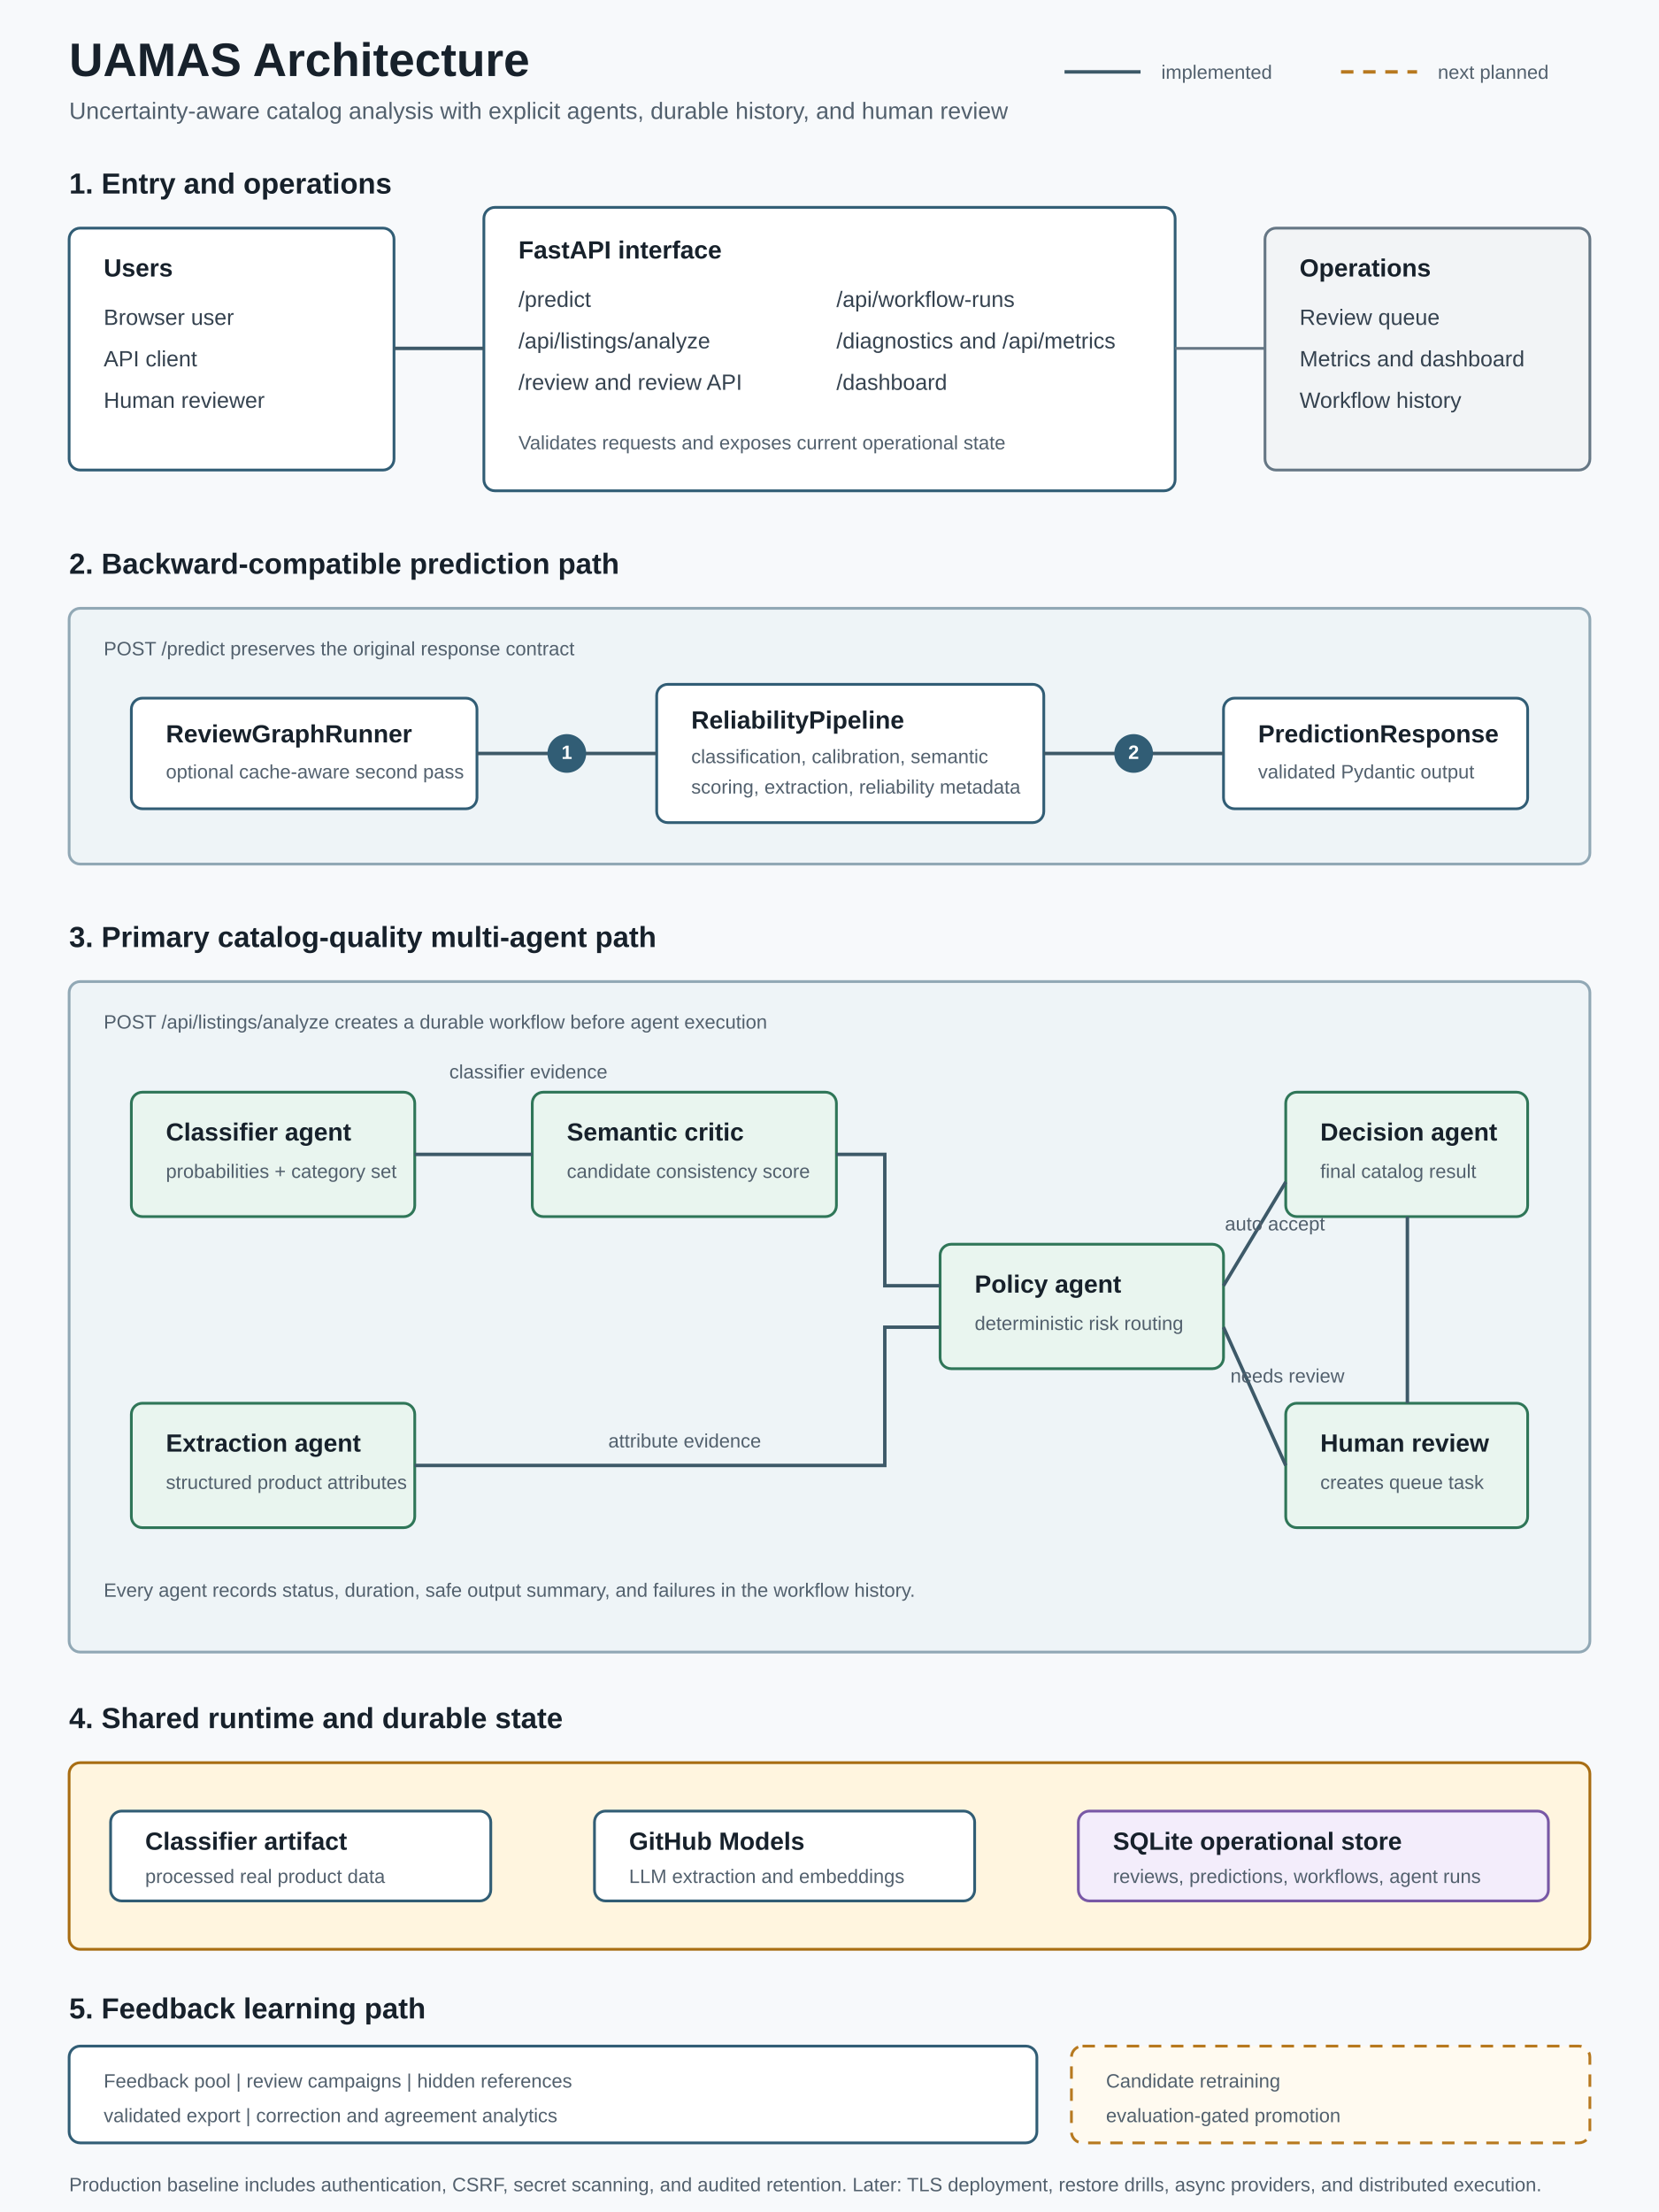
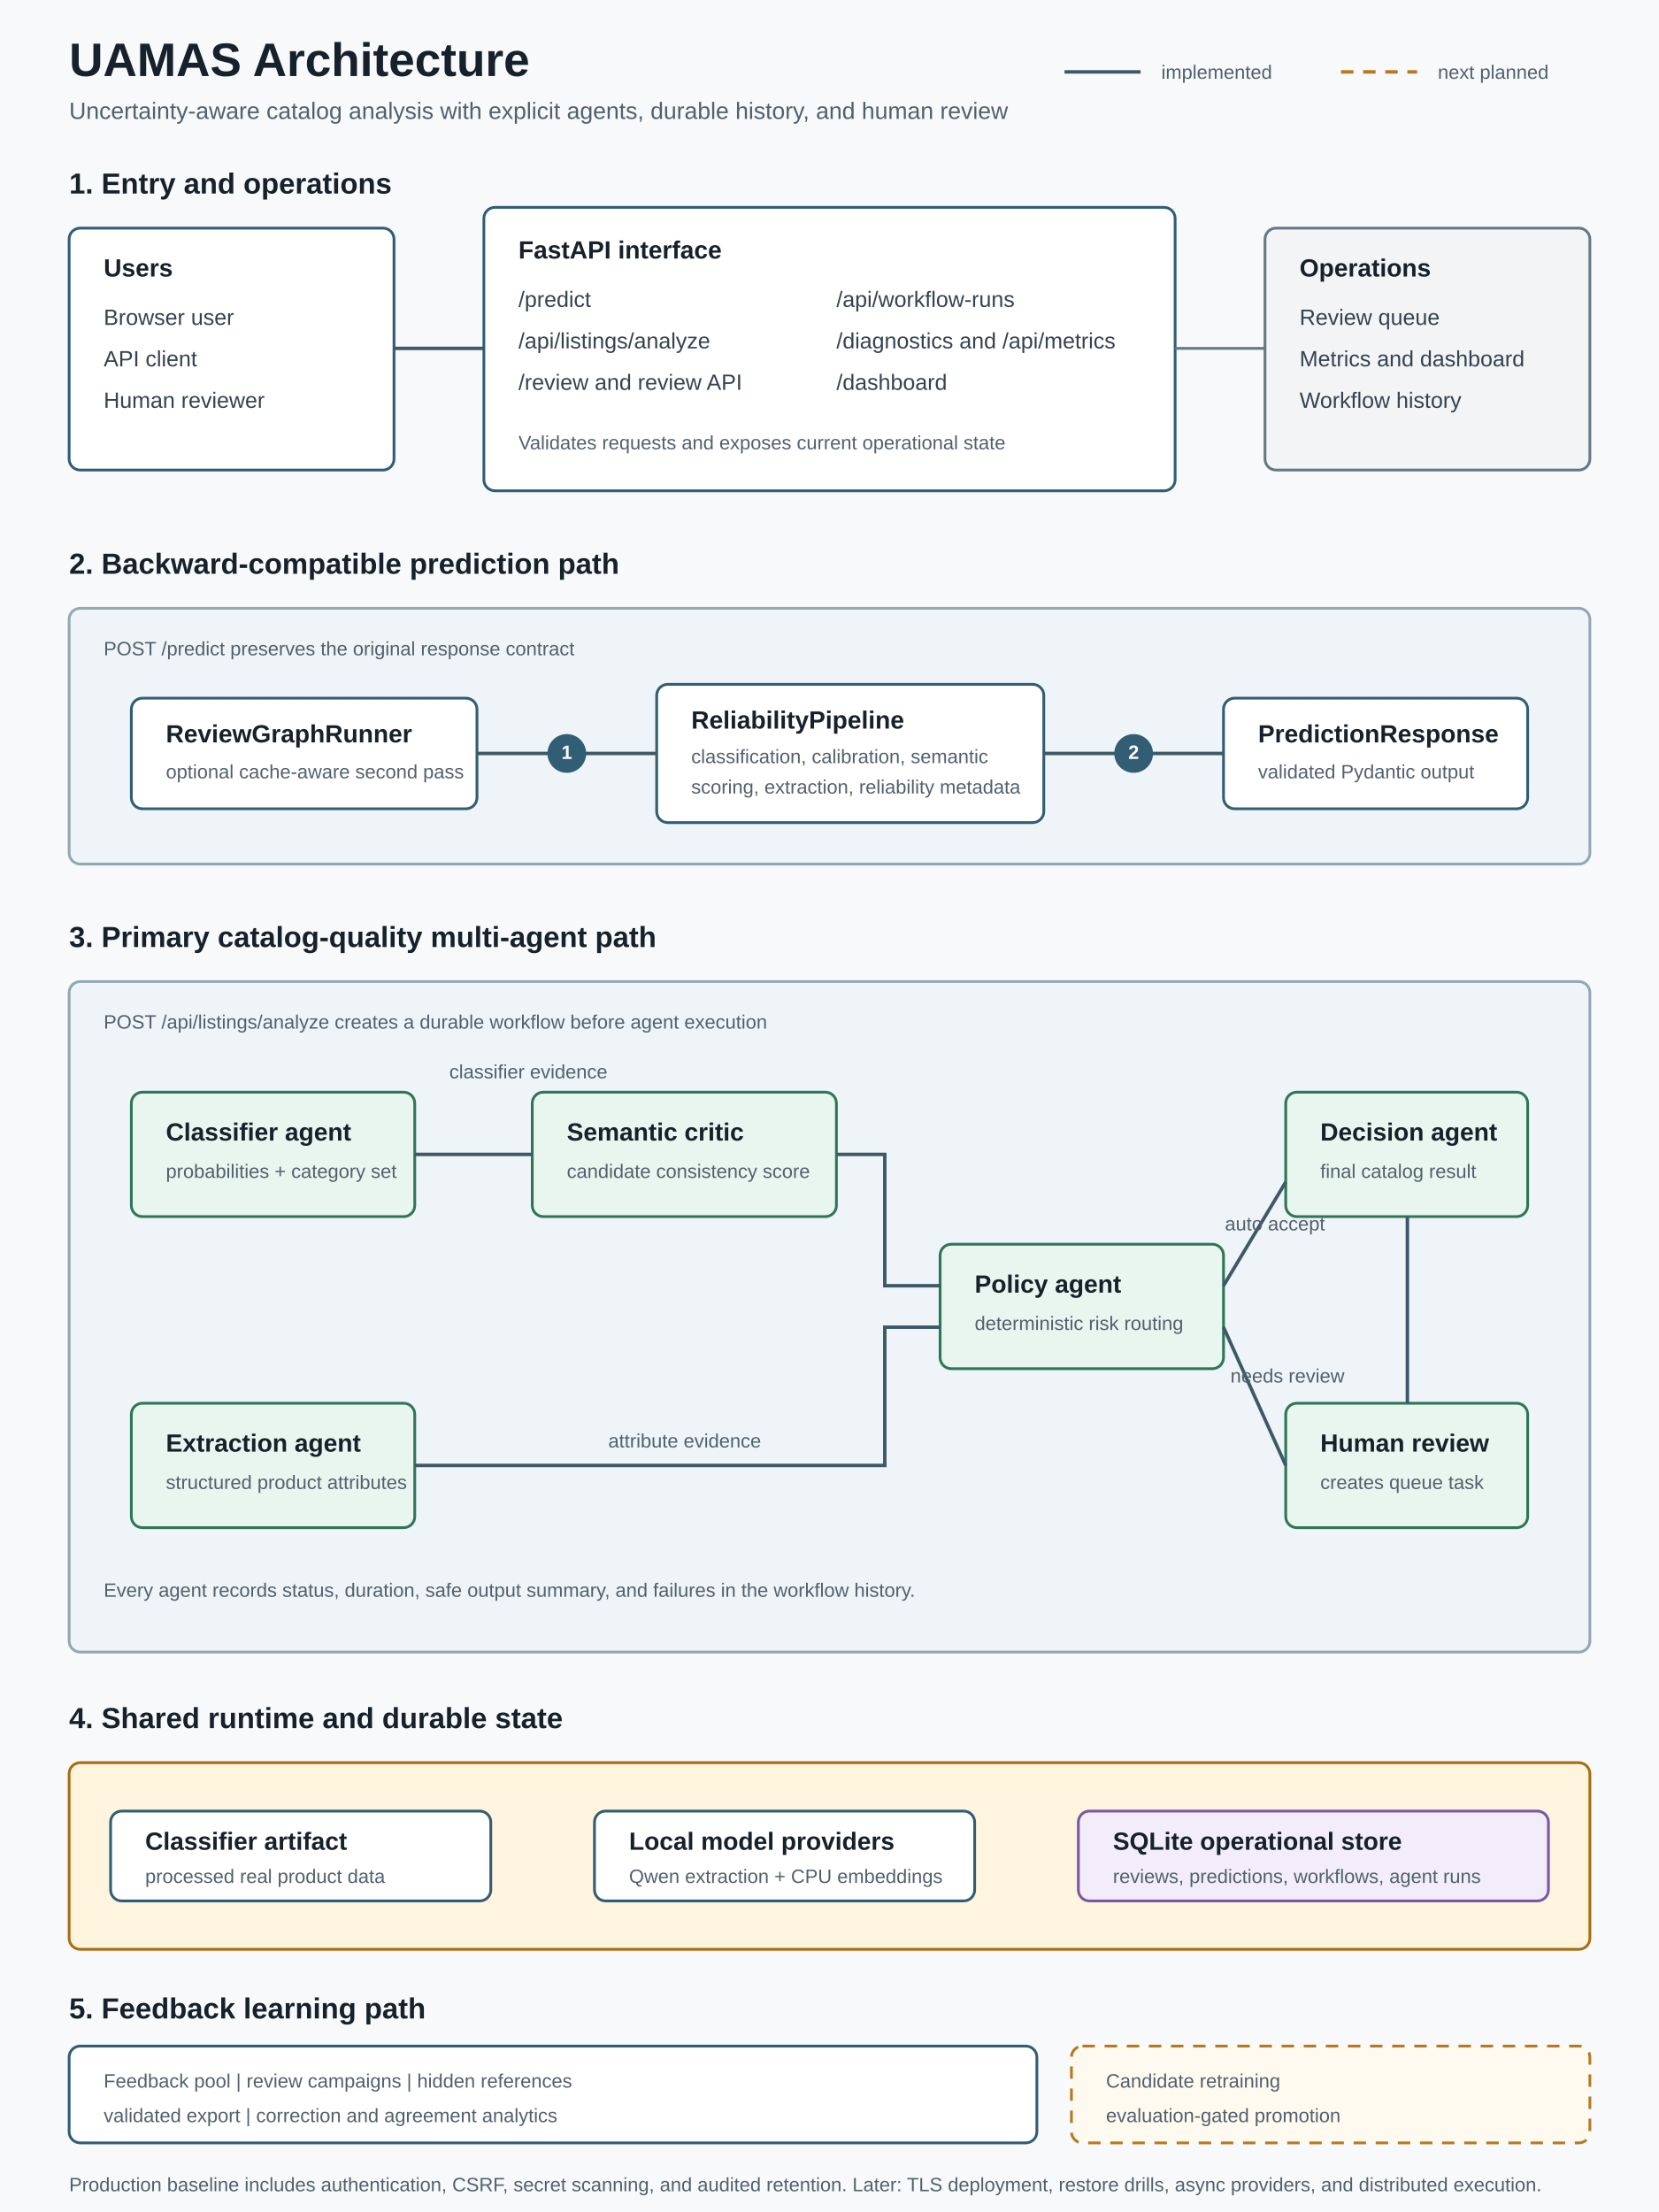
<svg xmlns="http://www.w3.org/2000/svg" width="1200" height="1600" viewBox="0 0 1200 1600" role="img" aria-labelledby="svg-title svg-description">
  <defs>
    <style>
      .canvas { fill: #f7f9fb; }
      .diagram-title { font-family: Arial, sans-serif; font-size: 34px; font-weight: 700; fill: #17212b; }
      .subtitle { font-family: Arial, sans-serif; font-size: 17px; fill: #52606d; }
      .section { font-family: Arial, sans-serif; font-size: 21px; font-weight: 700; fill: #17212b; }
      .heading { font-family: Arial, sans-serif; font-size: 18px; font-weight: 700; fill: #17212b; }
      .body { font-family: Arial, sans-serif; font-size: 16px; fill: #35424f; }
      .note { font-family: Arial, sans-serif; font-size: 14px; fill: #52606d; }
      .implemented { fill: #ffffff; stroke: #315d75; stroke-width: 2; }
      .lane { fill: #eef4f7; stroke: #91a8b5; stroke-width: 2; }
      .agent { fill: #e9f5ef; stroke: #2f7658; stroke-width: 2; }
      .service { fill: #fff5df; stroke: #a86d12; stroke-width: 2; }
      .store { fill: #f3edfb; stroke: #7858a6; stroke-width: 2; }
      .operations { fill: #f2f4f6; stroke: #667785; stroke-width: 2; }
      .planned { fill: #fffaf0; stroke: #b7791f; stroke-width: 2; stroke-dasharray: 9 7; }
      .connection { fill: none; stroke: #3d5968; stroke-width: 2.5; }
      .soft { fill: none; stroke: #667785; stroke-width: 2; }
      .planned-line { fill: none; stroke: #b7791f; stroke-width: 2.5; stroke-dasharray: 9 7; }
      .step { fill: #315d75; }
      .step-text { font-family: Arial, sans-serif; font-size: 14px; font-weight: 700; fill: #ffffff; text-anchor: middle; dominant-baseline: middle; }
    </style>
  </defs>
  <rect class="canvas" x="0" y="0" width="1200" height="1600" />
  <text class="diagram-title" x="50" y="55">UAMAS Architecture</text>
  <text class="subtitle" x="50" y="86">Uncertainty-aware catalog analysis with explicit agents, durable history, and human review</text>
  <line class="connection" x1="770" y1="52" x2="825" y2="52" />
  <text class="note" x="840" y="57">implemented</text>
  <line class="planned-line" x1="970" y1="52" x2="1025" y2="52" />
  <text class="note" x="1040" y="57">next planned</text>
  <text class="section" x="50" y="140">1. Entry and operations</text>
  <rect class="implemented" x="50" y="165" width="235" height="175" rx="8" />
  <text class="heading" x="75" y="200">Users</text>
  <text class="body" x="75" y="235">Browser user</text>
  <text class="body" x="75" y="265">API client</text>
  <text class="body" x="75" y="295">Human reviewer</text>
  <rect class="implemented" x="350" y="150" width="500" height="205" rx="8" />
  <text class="heading" x="375" y="187">FastAPI interface</text>
  <text class="body" x="375" y="222">/predict</text>
  <text class="body" x="375" y="252">/api/listings/analyze</text>
  <text class="body" x="375" y="282">/review and review API</text>
  <text class="body" x="605" y="222">/api/workflow-runs</text>
  <text class="body" x="605" y="252">/diagnostics and /api/metrics</text>
  <text class="body" x="605" y="282">/dashboard</text>
  <text class="note" x="375" y="325">Validates requests and exposes current operational state</text>
  <rect class="operations" x="915" y="165" width="235" height="175" rx="8" />
  <text class="heading" x="940" y="200">Operations</text>
  <text class="body" x="940" y="235">Review queue</text>
  <text class="body" x="940" y="265">Metrics and dashboard</text>
  <text class="body" x="940" y="295">Workflow history</text>
  <line class="connection" x1="285" y1="252" x2="350" y2="252" />
  <line class="soft" x1="850" y1="252" x2="915" y2="252" />
  <text class="section" x="50" y="415">2. Backward-compatible prediction path</text>
  <rect class="lane" x="50" y="440" width="1100" height="185" rx="8" />
  <text class="note" x="75" y="474">POST /predict preserves the original response contract</text>
  <rect class="implemented" x="95" y="505" width="250" height="80" rx="8" />
  <text class="heading" x="120" y="537">ReviewGraphRunner</text>
  <text class="note" x="120" y="563">optional cache-aware second pass</text>
  <rect class="implemented" x="475" y="495" width="280" height="100" rx="8" />
  <text class="heading" x="500" y="527">ReliabilityPipeline</text>
  <text class="note" x="500" y="552">classification, calibration, semantic</text>
  <text class="note" x="500" y="574">scoring, extraction, reliability metadata</text>
  <rect class="implemented" x="885" y="505" width="220" height="80" rx="8" />
  <text class="heading" x="910" y="537">PredictionResponse</text>
  <text class="note" x="910" y="563">validated Pydantic output</text>
  <line class="connection" x1="345" y1="545" x2="475" y2="545" />
  <line class="connection" x1="755" y1="545" x2="885" y2="545" />
  <circle class="step" cx="410" cy="545" r="14" />
  <text class="step-text" x="410" y="545">1</text>
  <circle class="step" cx="820" cy="545" r="14" />
  <text class="step-text" x="820" y="545">2</text>
  <text class="section" x="50" y="685">3. Primary catalog-quality multi-agent path</text>
  <rect class="lane" x="50" y="710" width="1100" height="485" rx="8" />
  <text class="note" x="75" y="744">POST /api/listings/analyze creates a durable workflow before agent execution</text>
  <rect class="agent" x="95" y="790" width="205" height="90" rx="8" />
  <text class="heading" x="120" y="825">Classifier agent</text>
  <text class="note" x="120" y="852">probabilities + category set</text>
  <rect class="agent" x="95" y="1015" width="205" height="90" rx="8" />
  <text class="heading" x="120" y="1050">Extraction agent</text>
  <text class="note" x="120" y="1077">structured product attributes</text>
  <rect class="agent" x="385" y="790" width="220" height="90" rx="8" />
  <text class="heading" x="410" y="825">Semantic critic</text>
  <text class="note" x="410" y="852">candidate consistency score</text>
  <rect class="agent" x="680" y="900" width="205" height="90" rx="8" />
  <text class="heading" x="705" y="935">Policy agent</text>
  <text class="note" x="705" y="962">deterministic risk routing</text>
  <rect class="agent" x="930" y="1015" width="175" height="90" rx="8" />
  <text class="heading" x="955" y="1050">Human review</text>
  <text class="note" x="955" y="1077">creates queue task</text>
  <rect class="agent" x="930" y="790" width="175" height="90" rx="8" />
  <text class="heading" x="955" y="825">Decision agent</text>
  <text class="note" x="955" y="852">final catalog result</text>
  <line class="connection" x1="300" y1="835" x2="385" y2="835" />
  <path class="connection" d="M605 835 L640 835 L640 930 L680 930" />
  <path class="connection" d="M300 1060 L640 1060 L640 960 L680 960" />
  <line class="connection" x1="885" y1="930" x2="930" y2="855" />
  <line class="connection" x1="885" y1="960" x2="930" y2="1060" />
  <line class="connection" x1="1018" y1="1015" x2="1018" y2="880" />
  <text class="note" x="325" y="780">classifier evidence</text>
  <text class="note" x="440" y="1047">attribute evidence</text>
  <text class="note" x="886" y="890">auto accept</text>
  <text class="note" x="890" y="1000">needs review</text>
  <text class="note" x="75" y="1155">Every agent records status, duration, safe output summary, and failures in the workflow history.</text>
  <text class="section" x="50" y="1250">4. Shared runtime and durable state</text>
  <rect class="service" x="50" y="1275" width="1100" height="135" rx="8" />
  <rect class="implemented" x="80" y="1310" width="275" height="65" rx="8" />
  <text class="heading" x="105" y="1338">Classifier artifact</text>
  <text class="note" x="105" y="1362">processed real product data</text>
  <rect class="implemented" x="430" y="1310" width="275" height="65" rx="8" />
-   <text class="heading" x="455" y="1338">GitHub Models</text>
-   <text class="note" x="455" y="1362">LLM extraction and embeddings</text>
+   <text class="heading" x="455" y="1338">Local model providers</text>
+   <text class="note" x="455" y="1362">Qwen extraction + CPU embeddings</text>
  <rect class="store" x="780" y="1310" width="340" height="65" rx="8" />
  <text class="heading" x="805" y="1338">SQLite operational store</text>
  <text class="note" x="805" y="1362">reviews, predictions, workflows, agent runs</text>
  <text class="section" x="50" y="1460">5. Feedback learning path</text>
  <rect class="implemented" x="50" y="1480" width="700" height="70" rx="8" />
  <text class="note" x="75" y="1510">Feedback pool  |  review campaigns  |  hidden references</text>
  <text class="note" x="75" y="1535">validated export  |  correction and agreement analytics</text>
  <rect class="planned" x="775" y="1480" width="375" height="70" rx="8" />
  <text class="note" x="800" y="1510">Candidate retraining</text>
  <text class="note" x="800" y="1535">evaluation-gated promotion</text>
  <text class="note" x="50" y="1585">Production baseline includes authentication, CSRF, secret scanning, and audited retention. Later: TLS deployment, restore drills, async providers, and distributed execution.</text>
</svg>
